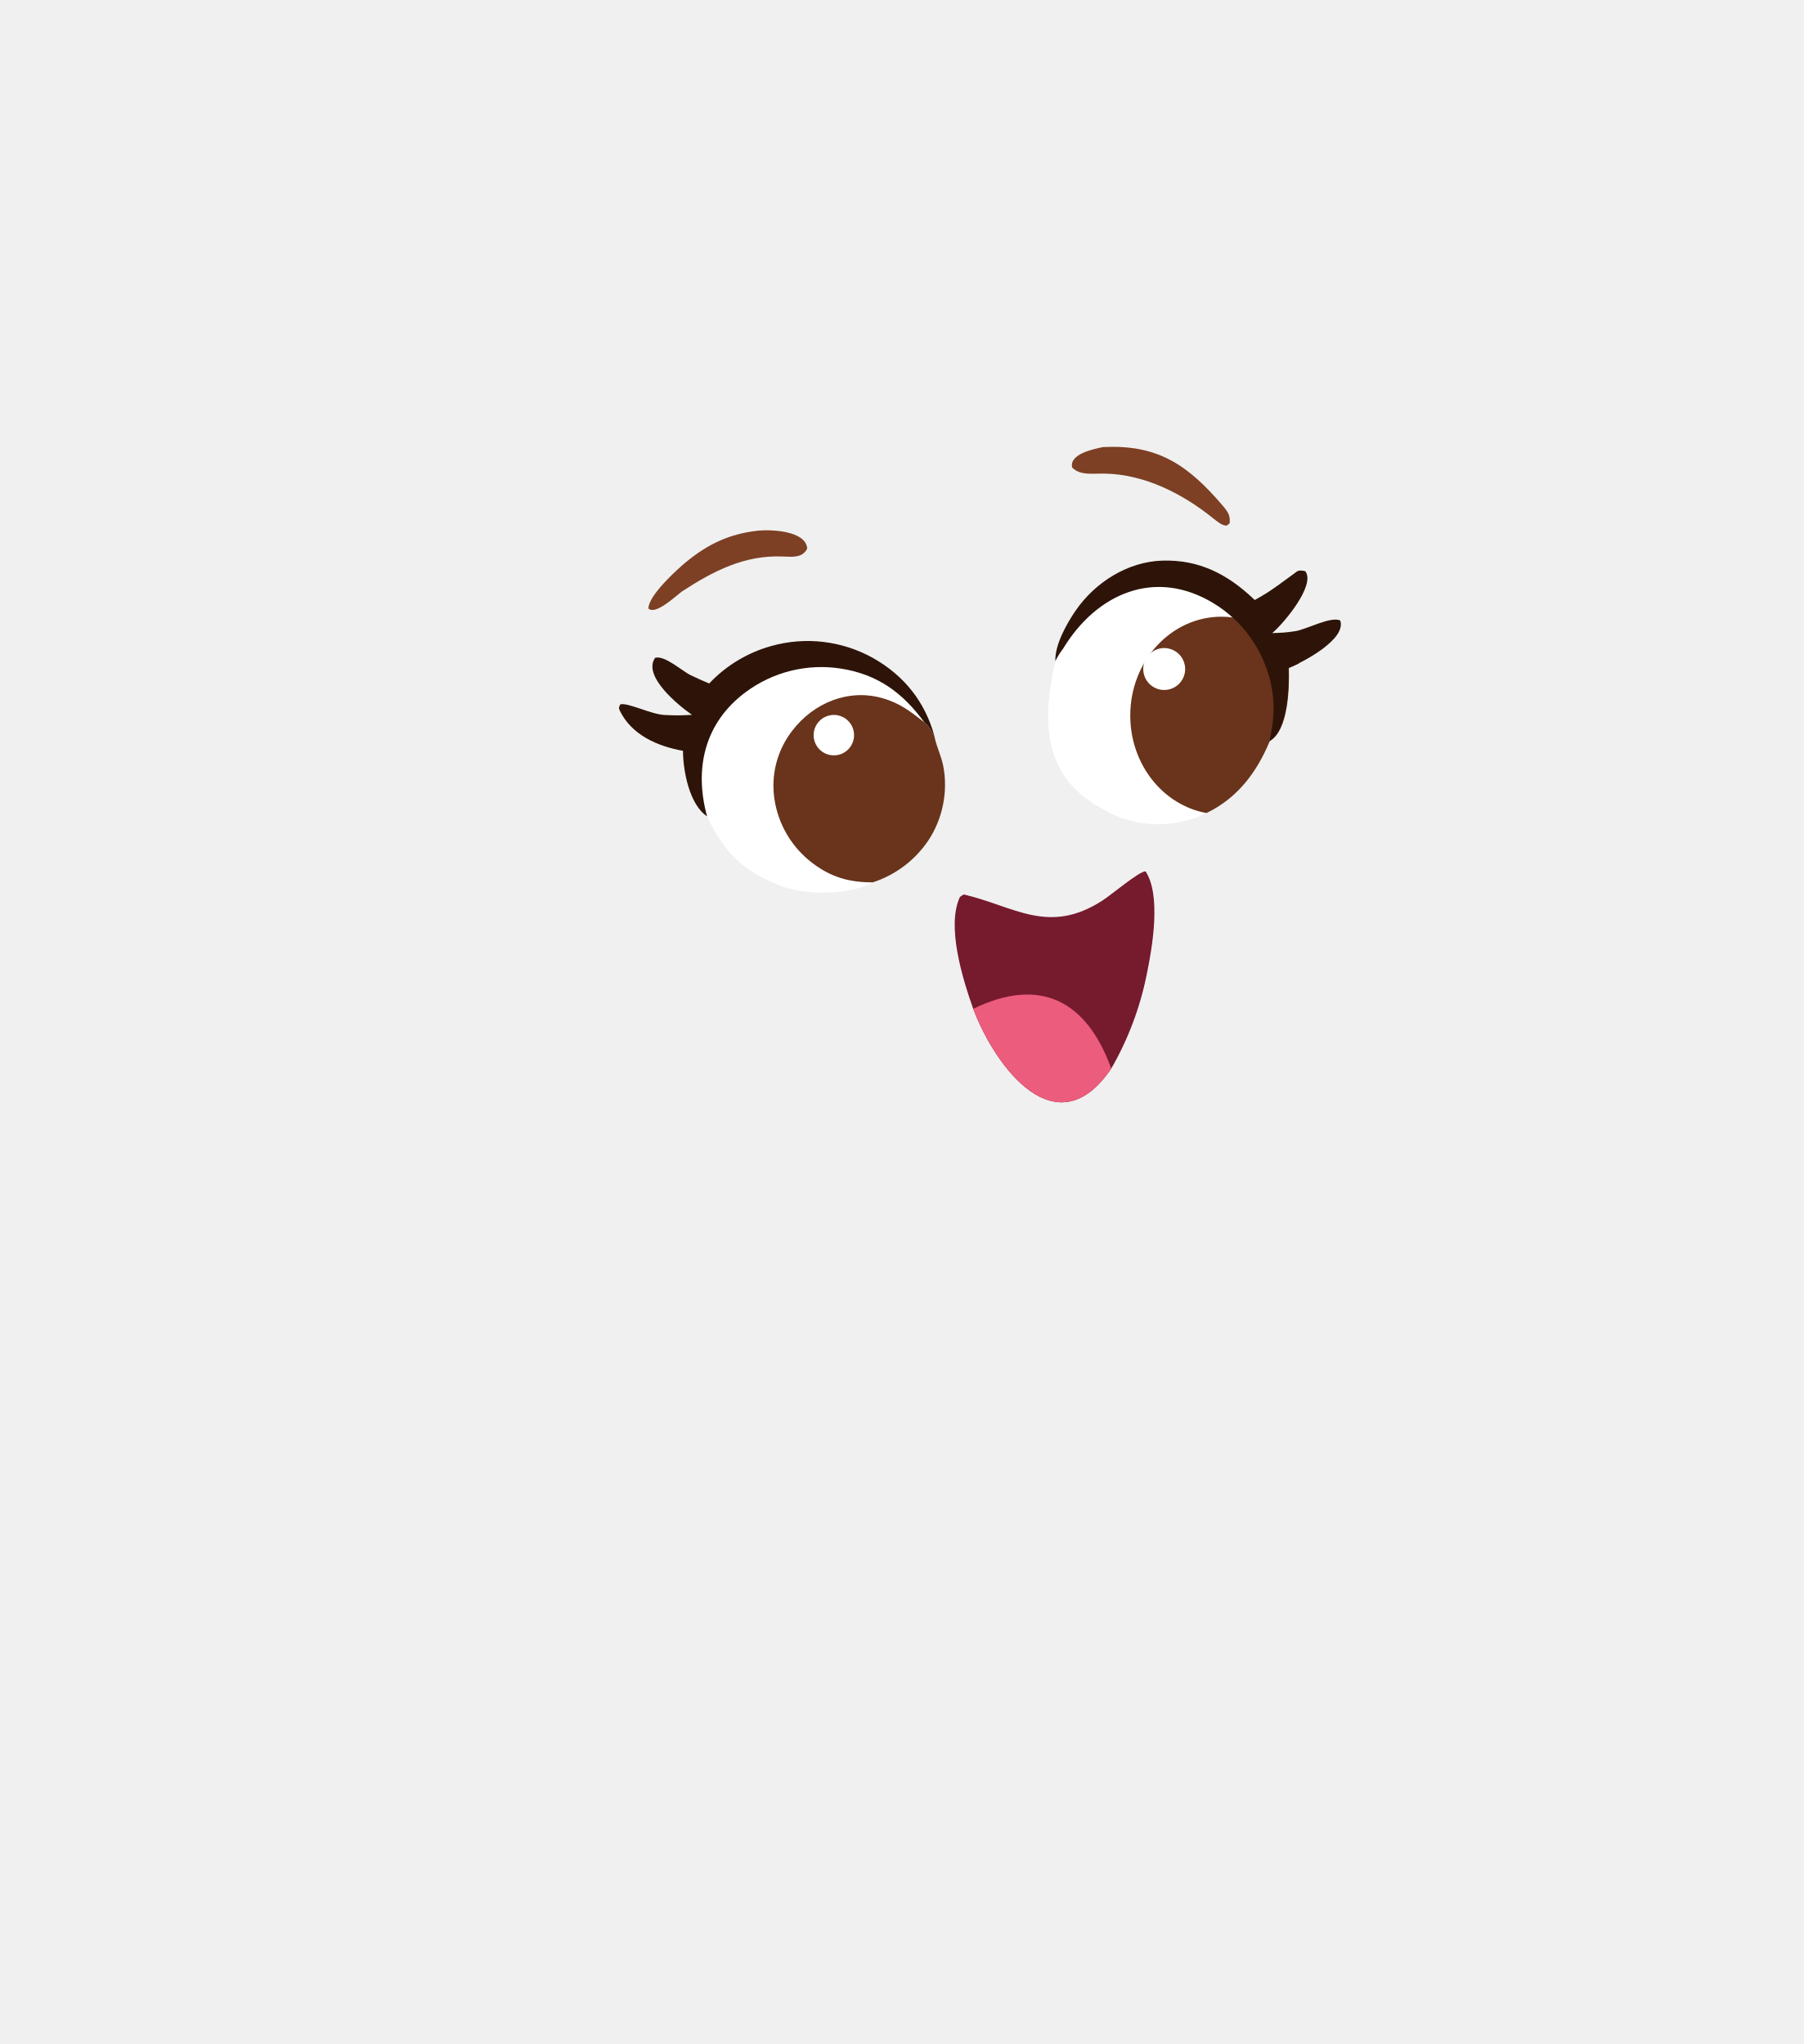
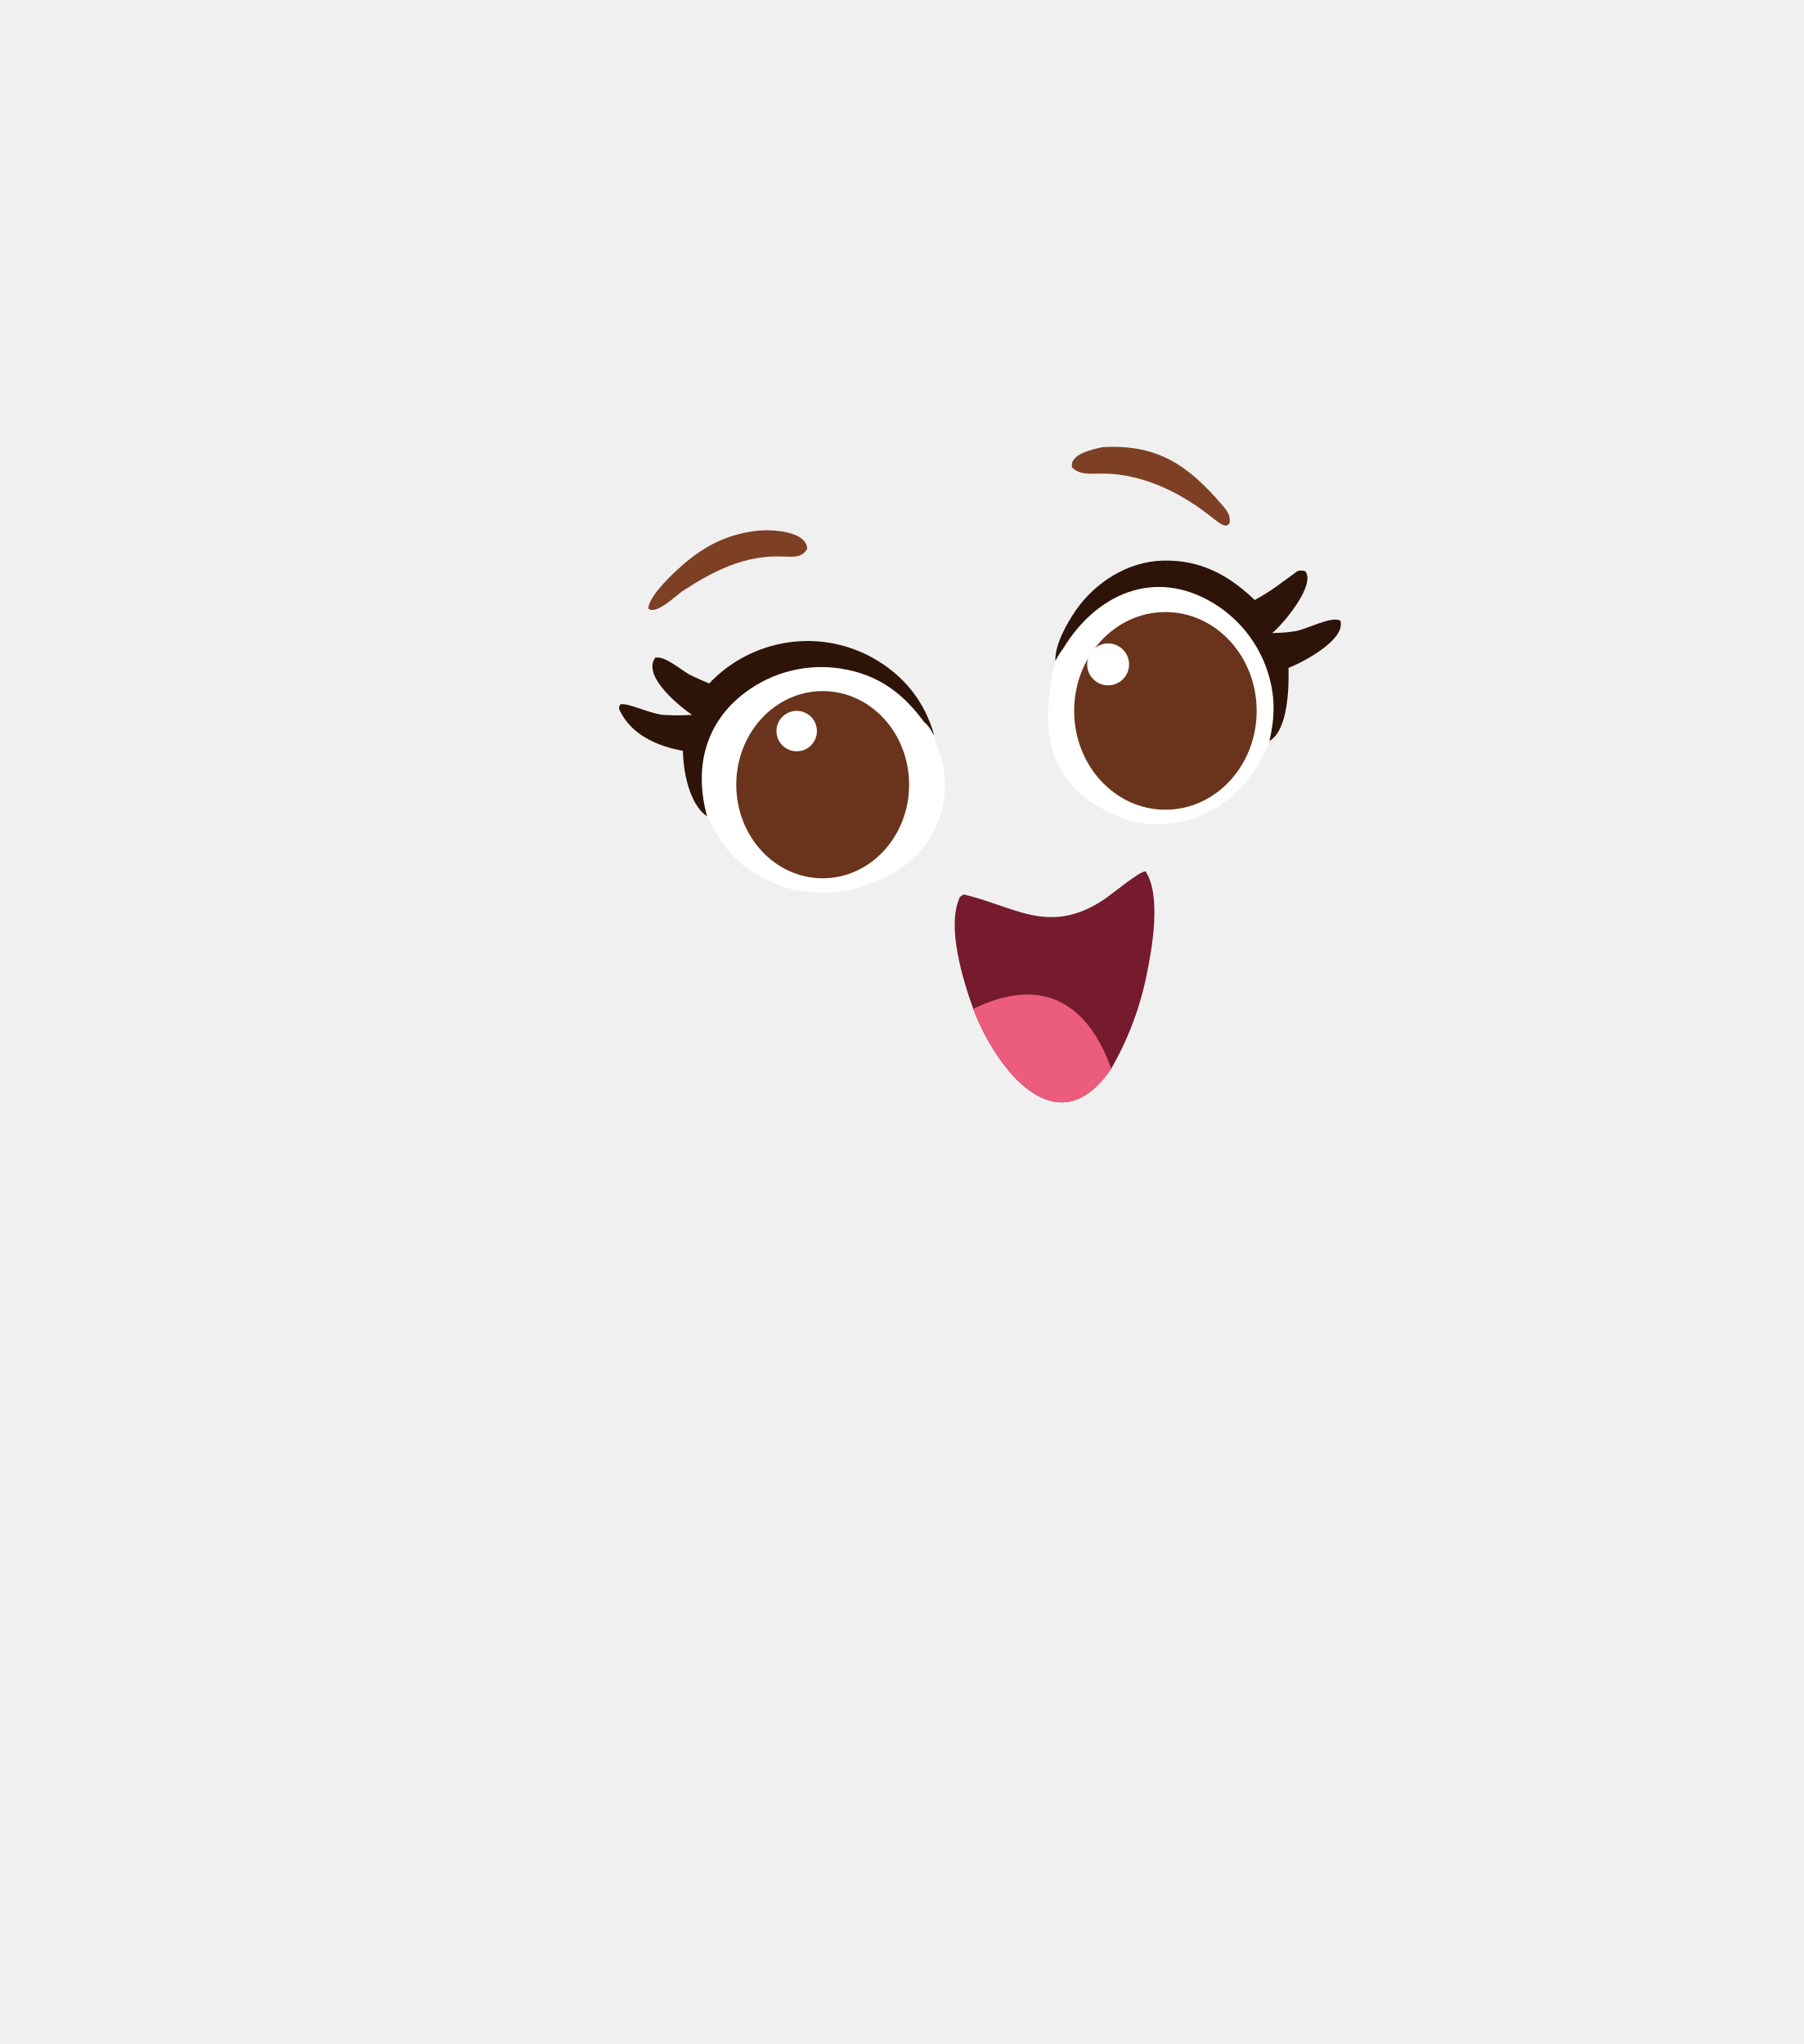
<svg xmlns="http://www.w3.org/2000/svg" width="1178" height="1335" viewBox="0 0 1178 1335" fill="none">
  <path d="M463.101 446.387C474.13 434.693 488.145 426.235 503.632 421.929C525.989 415.63 549.931 418.469 570.194 429.822C590.38 441.235 603.979 458.263 610.117 480.558C611.271 487.117 614.565 493.362 615.899 500.049C619.246 516.826 615.591 534.91 606.083 549.123C597.392 561.931 584.692 571.489 569.979 576.294C569.42 576.619 568.847 576.919 568.261 577.192C552.685 584.552 525.815 584.794 509.774 578.582C484.737 568.884 472.878 556.482 461.712 533.177C450.138 525.507 446.053 503.489 445.962 490.379C429.529 487.457 412.481 480.164 404.71 464.115C403.805 462.244 404.268 461.672 405.061 460.035C409.79 458.678 425.063 466.482 433.592 466.93C441.156 467.328 443.92 467.33 451.88 466.884C443.045 460.808 419.362 441.505 427.797 429.621C434.127 427.847 445.203 438.184 451.149 441.051C455.211 443.009 458.949 444.648 463.101 446.387Z" fill="white" />
-   <path d="M569.979 576.293C554.833 576.36 542.975 573.045 530.858 563.95C517.156 553.73 508.086 538.478 505.649 521.56C503.354 505.784 507.598 489.754 517.399 477.18C531.316 458.977 554.235 449.477 576.765 456.153C587.978 459.476 594.646 464.8 603.619 471.805C606.376 473.742 608.318 477.58 610.117 480.558C611.27 487.116 614.565 493.362 615.899 500.049C619.246 516.826 615.591 534.91 606.083 549.122C597.392 561.93 584.692 571.489 569.979 576.293Z" fill="#69341B" />
-   <path d="M542.058 467.17C549.17 465.836 556.03 470.472 557.446 477.567C558.861 484.663 554.304 491.576 547.225 493.073C542.574 494.056 537.752 492.463 534.601 488.902C531.451 485.341 530.458 480.362 532.001 475.864C533.543 471.367 537.385 468.045 542.058 467.17Z" fill="white" />
+   <path d="M537.214 451.361C568.383 451.361 593.65 478.734 593.65 512.5C593.65 546.266 568.383 573.639 537.214 573.639C506.045 573.639 480.777 546.266 480.777 512.5C480.778 478.734 506.045 451.361 537.214 451.361Z" fill="#69341B" />
+   <path d="M517.796 464.514C524.908 463.18 531.768 467.817 533.184 474.912C534.599 482.008 530.042 488.921 522.963 490.418C518.311 491.4 513.49 489.808 510.339 486.247C507.189 482.686 506.196 477.706 507.738 473.209C509.281 468.712 513.123 465.39 517.796 464.514Z" fill="white" />
  <path d="M463.101 446.387C474.13 434.693 488.145 426.235 503.632 421.929C525.989 415.63 549.931 418.469 570.194 429.822C590.38 441.235 603.979 458.263 610.117 480.558C608.319 477.58 606.376 473.743 603.619 471.806C589.491 452.494 573.184 440.406 548.909 436.644C527.039 433.276 504.731 438.814 486.975 452.019C460.098 471.956 453.142 501.885 461.712 533.177C450.138 525.507 446.053 503.489 445.962 490.379C429.529 487.457 412.481 480.164 404.71 464.115C403.805 462.244 404.268 461.672 405.061 460.035C409.79 458.678 425.063 466.482 433.592 466.93C441.156 467.328 443.92 467.33 451.88 466.884C443.045 460.808 419.362 441.505 427.797 429.621C434.127 427.847 445.203 438.184 451.149 441.051C455.211 443.009 458.949 444.648 463.101 446.387Z" fill="#2E1408" />
  <path d="M495.226 346.562C503.704 345.779 526.292 346.606 527.122 358.312C524.005 364.372 517.82 363.772 511.352 363.483C486.188 362.357 465.75 372.959 445.099 386.438C440.639 389.846 427.939 401.842 423.429 397.435C423.298 389.141 441.688 372.291 447.907 367.163C462.472 355.149 476.566 348.605 495.226 346.562Z" fill="#7D4024" />
  <path d="M761.625 366.163C784.429 366.121 802.066 375.457 818.514 390.893C818.882 391.233 819.24 391.581 819.59 391.938C821.725 390.775 823.668 389.651 825.486 388.542C830.938 385.218 835.257 382.036 840.196 378.388C842.391 376.767 844.709 375.053 847.303 373.194C847.594 372.985 847.978 372.849 848.412 372.769C849.715 372.528 851.476 372.793 852.58 373.104C859.684 382.124 838.25 407.581 831.025 413.526C831.753 413.503 832.444 413.483 833.106 413.46C834.432 413.415 835.644 413.365 836.817 413.298C837.404 413.264 837.981 413.227 838.558 413.184C839.424 413.118 840.288 413.039 841.184 412.942C842.677 412.781 844.256 412.568 846.067 412.279C847.476 412.054 849.17 411.567 851.034 410.942C851.656 410.734 852.296 410.511 852.951 410.277C856.552 408.989 860.594 407.381 864.363 406.225C866.077 405.7 867.734 405.269 869.268 405.003C869.729 404.923 870.178 404.858 870.614 404.81C870.905 404.778 871.191 404.754 871.47 404.737C871.749 404.721 872.021 404.714 872.287 404.714C873.483 404.717 874.542 404.894 875.415 405.301C879.654 417.42 851.626 432.411 841.637 436.284C842.004 448.684 841.491 476.93 829.171 484.025C819.934 506.139 806.273 523.565 783.478 532.974C773.104 537.238 761.986 538.963 751.016 538.158C750.423 538.114 749.831 538.064 749.239 538.005C748.943 537.976 748.647 537.945 748.352 537.912C747.761 537.846 747.17 537.774 746.58 537.694C746.285 537.653 745.99 537.612 745.695 537.568C743.928 537.304 742.169 536.974 740.421 536.577C739.838 536.445 739.257 536.306 738.677 536.159C738.097 536.012 737.519 535.858 736.941 535.696C736.076 535.453 735.214 535.194 734.356 534.919C733.784 534.735 733.213 534.544 732.645 534.345C732.361 534.246 732.077 534.144 731.794 534.041C730.378 533.526 728.975 532.965 727.586 532.358C725.622 531.488 723.944 530.553 722.115 529.448C685.918 511.366 680.296 480.351 686.728 443.727C686.876 440.673 688.566 434.986 689.407 431.782C689.392 431.456 689.385 431.126 689.386 430.794C689.389 430.128 689.422 429.449 689.484 428.759C689.531 428.242 689.595 427.719 689.674 427.191C689.857 425.957 690.122 424.695 690.457 423.417C690.743 422.321 691.081 421.214 691.46 420.102C691.967 418.62 692.548 417.131 693.183 415.652C693.66 414.543 694.167 413.44 694.696 412.351C695.402 410.899 696.147 409.471 696.911 408.086C697.102 407.74 697.294 407.396 697.487 407.055C699.224 403.989 701.031 401.162 702.676 398.783C703.87 397.054 705.14 395.369 706.479 393.733C707.594 392.37 708.758 391.042 709.966 389.752C710.691 388.978 711.432 388.217 712.188 387.472C713.197 386.478 714.233 385.511 715.294 384.571C716.356 383.631 717.442 382.718 718.553 381.836C719.664 380.954 720.799 380.103 721.955 379.283C722.533 378.873 723.116 378.47 723.705 378.076C724.295 377.682 724.889 377.296 725.489 376.919C726.987 375.976 728.517 375.085 730.076 374.252C731.323 373.585 732.589 372.954 733.871 372.362C734.511 372.065 735.156 371.779 735.804 371.502C737.426 370.81 739.072 370.178 740.74 369.612C742.407 369.046 744.095 368.544 745.801 368.111C746.483 367.938 747.168 367.776 747.856 367.625C749.231 367.323 750.617 367.066 752.012 366.857C752.36 366.804 752.709 366.755 753.059 366.709C754.458 366.522 755.865 366.384 757.278 366.294C757.631 366.272 757.985 366.252 758.339 366.236C758.693 366.22 759.048 366.207 759.403 366.197C760.149 366.176 760.89 366.164 761.625 366.163Z" fill="white" />
-   <path d="M797.641 402.784C819.017 402.784 837.764 414.979 848.279 433.296C845.691 434.582 843.388 435.606 841.638 436.284C842.005 448.684 841.492 476.93 829.172 484.025C820.541 504.689 808.044 521.26 787.842 531.021C759.595 525.958 738.054 499.373 738.054 467.337C738.054 431.686 764.732 402.784 797.641 402.784Z" fill="#69341B" />
+   <path d="M761.011 399.747C793.92 399.747 820.598 428.648 820.598 464.3C820.598 499.951 793.92 528.853 761.011 528.853C728.102 528.853 701.424 499.951 701.424 464.3C701.424 428.648 728.102 399.747 761.011 399.747Z" fill="#69341B" />
  <path d="M689.159 431.734C688.685 421.308 696.581 407.196 702.428 398.736C715.173 380.294 736.446 366.786 759.156 366.149C783.043 365.478 801.289 374.911 818.267 390.845C818.635 391.185 818.993 391.533 819.343 391.89C830.726 385.689 836.682 380.583 847.055 373.147C848.222 372.31 850.86 372.642 852.332 373.056C859.438 382.077 838.001 407.536 830.777 413.479C836.608 413.303 840.025 413.156 845.82 412.232C853.336 411.033 868.964 402.361 875.167 405.254C879.406 417.373 851.379 432.363 841.391 436.236C841.757 448.636 841.244 476.882 828.924 483.977C832.093 470.283 832.773 458.407 829.434 444.572C824.313 423.551 811.078 405.411 792.621 394.12C754.191 370.68 715.847 387.8 694.144 423.747C691.782 426.897 690.987 428.237 689.159 431.734Z" fill="#2E1408" />
-   <path d="M755.958 423.948C763.067 421.626 770.723 425.435 773.159 432.506C775.593 439.576 771.906 447.293 764.875 449.839C760.226 451.523 755.031 450.57 751.283 447.347C747.534 444.123 745.815 439.129 746.783 434.281C747.752 429.433 751.259 425.483 755.958 423.948Z" fill="white" />
+   <path d="M719.329 420.91C726.438 418.589 734.094 422.398 736.53 429.469C738.964 436.539 735.277 444.256 728.246 446.802C723.597 448.486 718.402 447.533 714.654 444.309C710.905 441.086 709.186 436.092 710.155 431.243C711.123 426.396 714.63 422.446 719.329 420.91Z" fill="white" />
  <path d="M720.053 292.035C755.911 290.08 775.725 303.596 798.665 330.532C801.913 334.346 803.538 336.939 802.934 341.856L800.971 343.326C797.673 343.163 795.284 340.824 792.468 338.765C772.3 322.434 747.521 309.772 721.099 309.312C713.756 309.184 705.02 310.714 700.063 305.261C698.318 296.571 713.527 293.442 720.053 292.035Z" fill="#7D4024" />
  <path d="M635.506 658.901C628.678 639.614 617.84 605.007 626.835 585.813L629.238 584.187C662.181 591.776 684.482 610.99 719.82 588.218C726.208 584.102 744.272 568.704 748.068 569.119C758.309 584.784 752.508 618.539 748.811 636.416C744.489 658.039 736.662 678.811 725.642 697.912C689.995 750.546 650.021 697.306 635.506 658.901Z" fill="#761A2E" />
  <path d="M635.505 658.901C679.318 637.555 709.716 653.708 725.641 697.912C689.994 750.546 650.021 697.306 635.505 658.901Z" fill="#EC5C7C" />
</svg>
